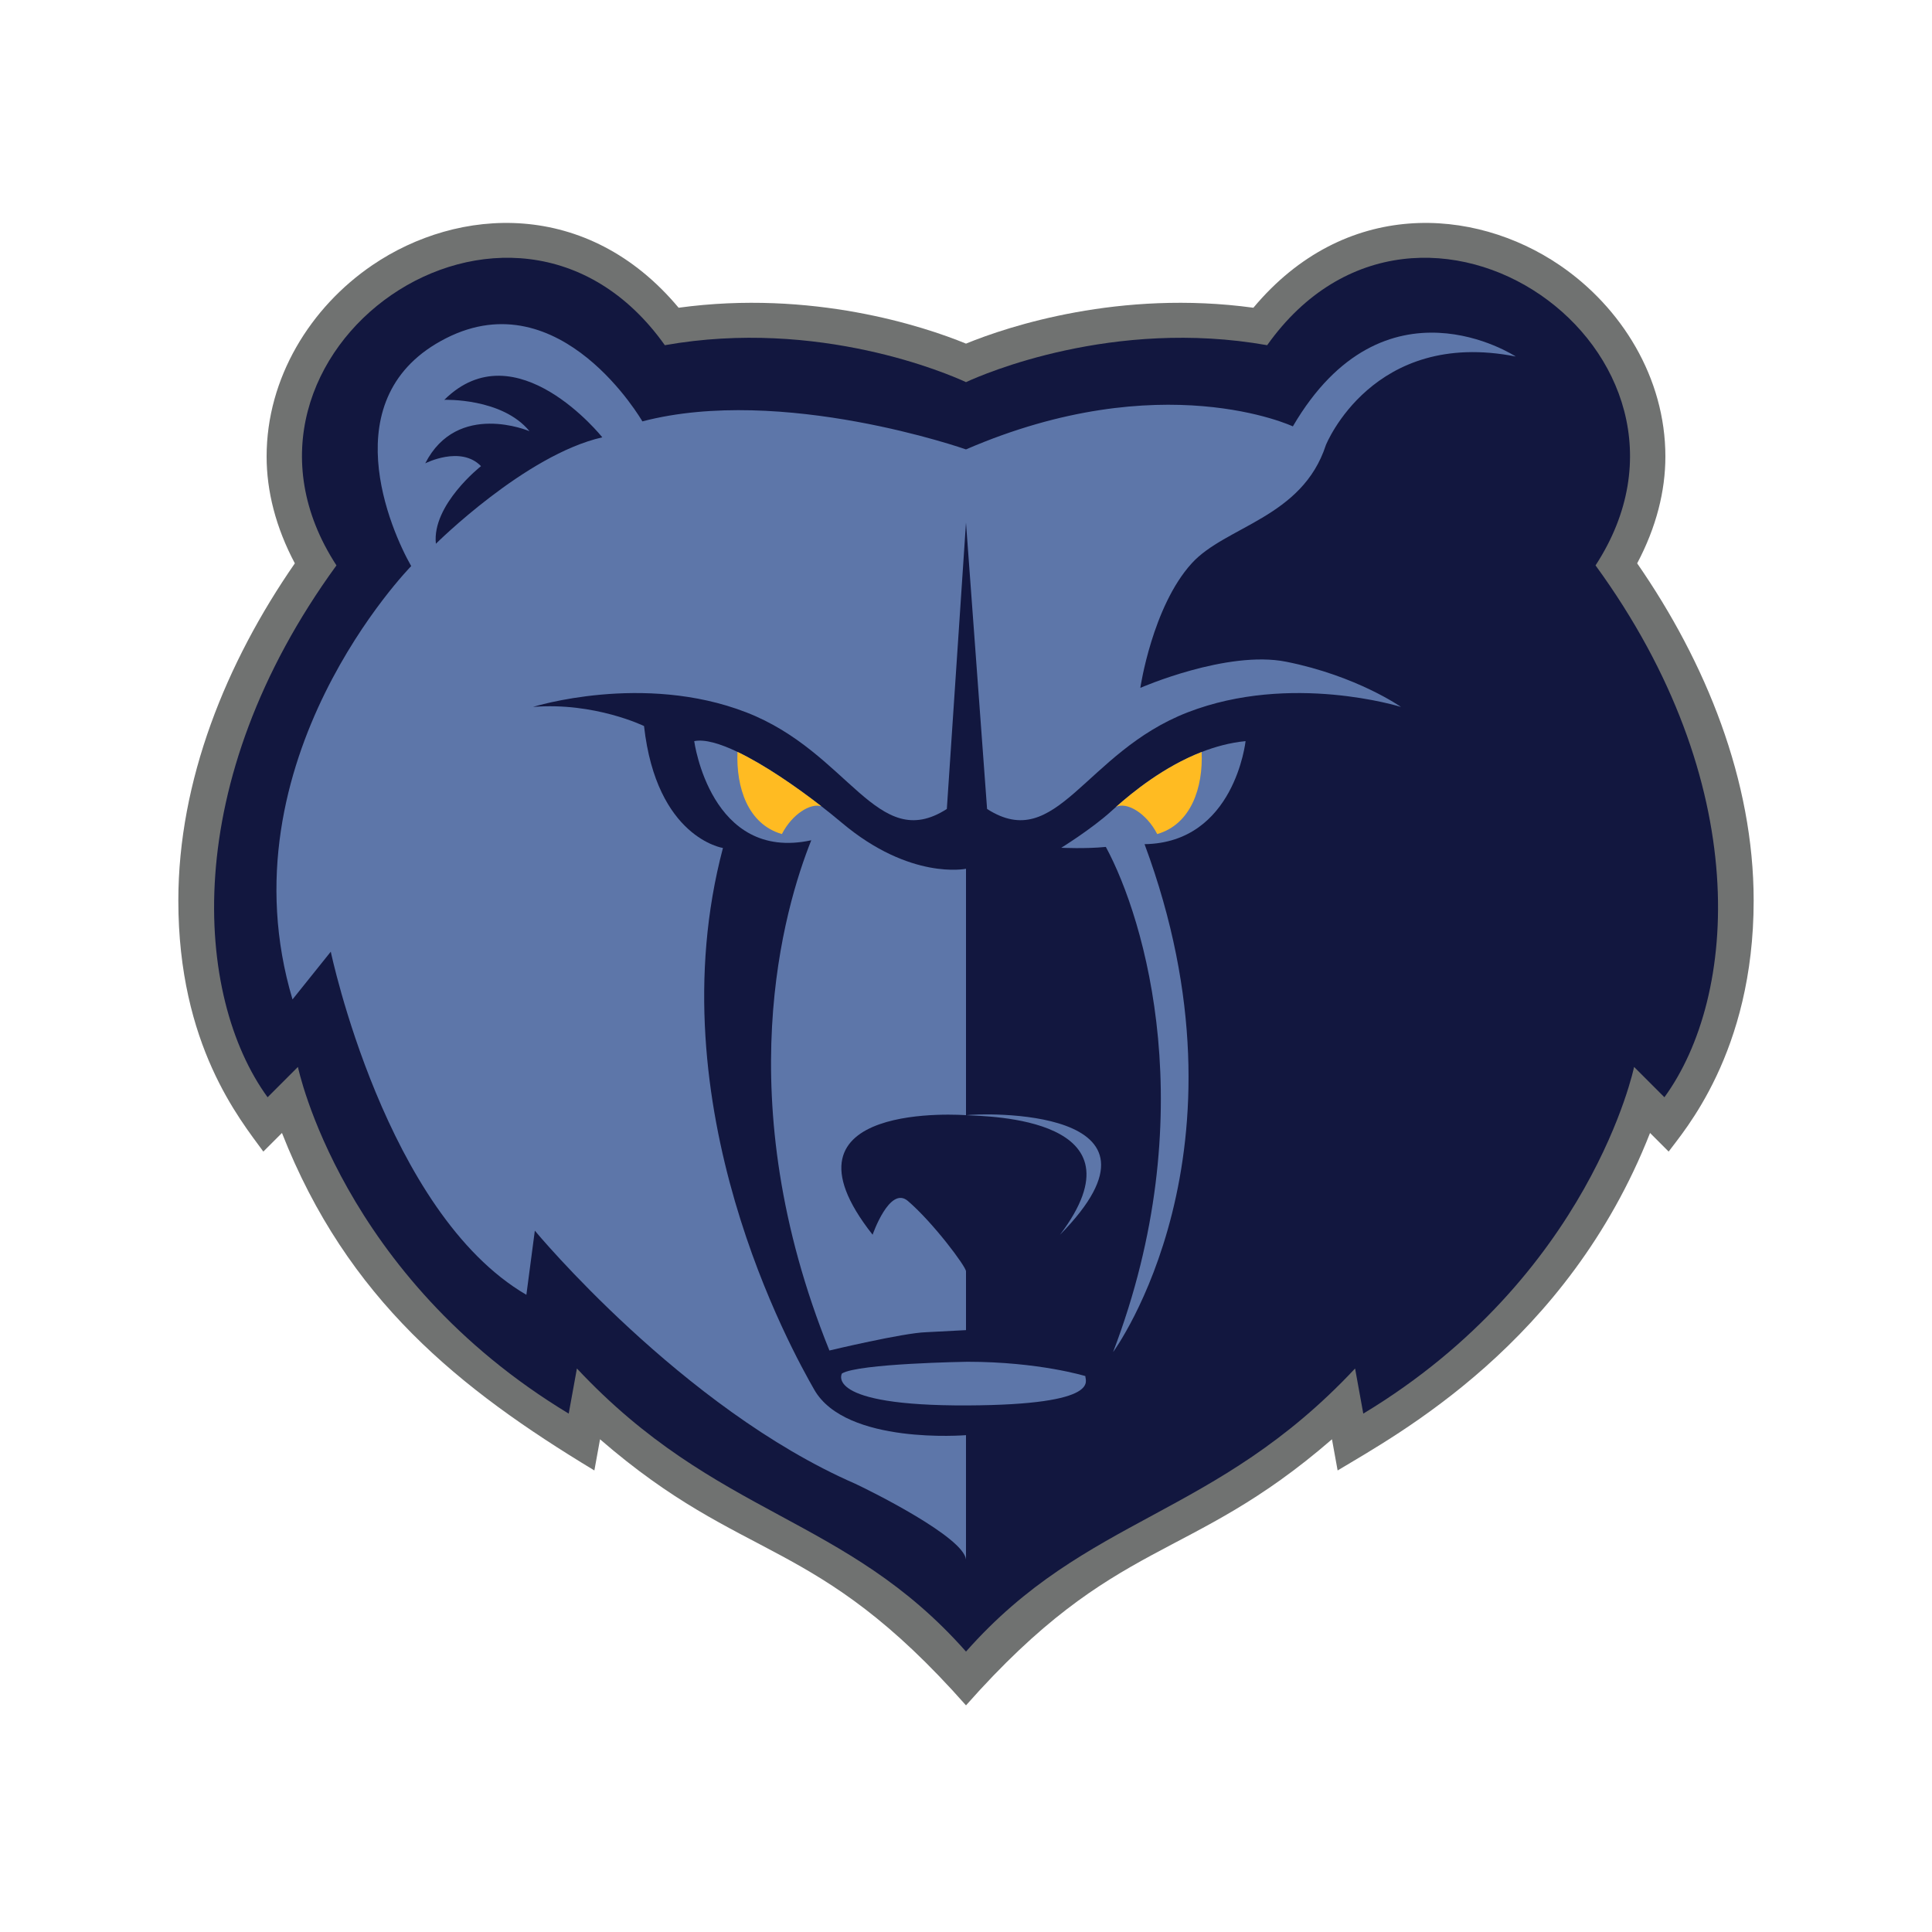
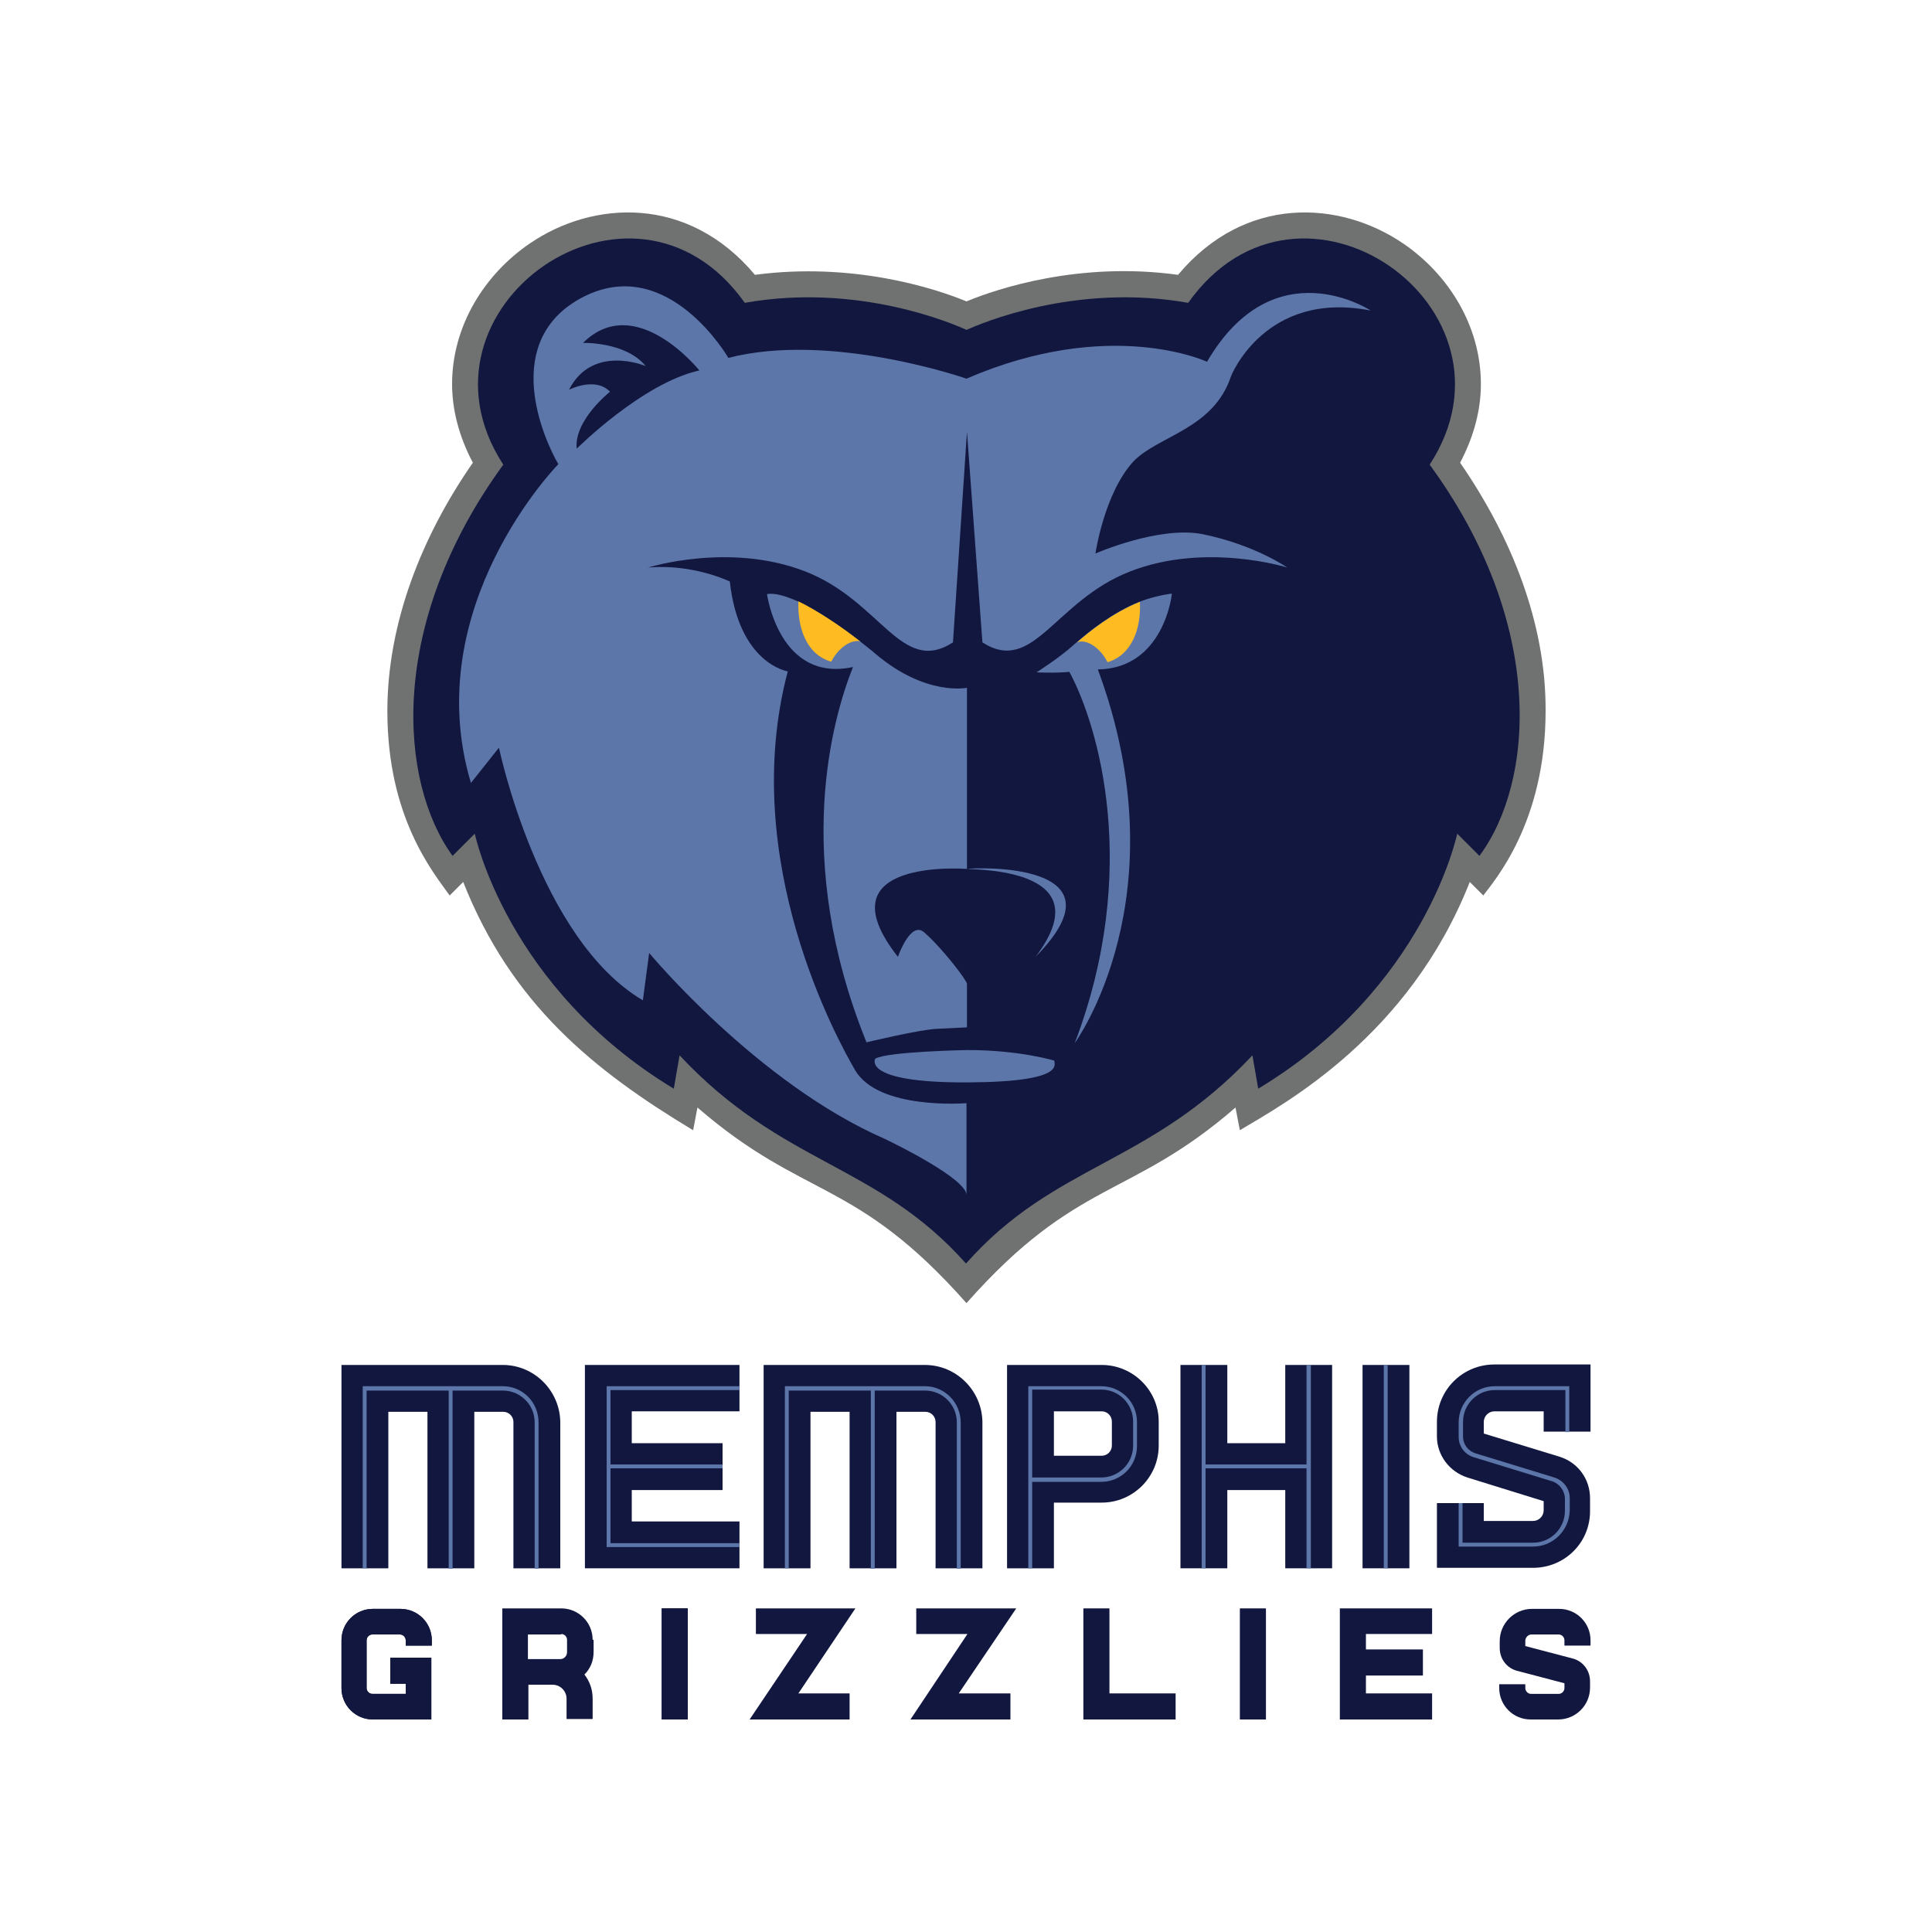
- <svg xmlns="http://www.w3.org/2000/svg" width="500" height="500" viewBox="0 0 500 500">
-   <g fill="none" fill-rule="evenodd">
-     <path d="M0 0h500v500H0z" />
-     <g fill-rule="nonzero">
-       <path d="M423.697 145.793C428.643 136.458 431 127.1 431 118.15c0-20.396-11.377-38.646-27.365-49.527C381.4 53.49 347.989 51.4 324.374 79.643 289.895 74.93 260.988 84.416 250 88.93c-10.988-4.515-39.9-14-74.373-9.288C152.012 51.4 118.6 53.489 96.366 68.623 80.373 79.504 69 97.754 69 118.15c0 8.95 2.358 18.308 7.304 27.643-17.819 25.719-30.15 56.219-30.15 87.28 0 37.412 15.973 56.67 21.996 64.954l4.823-4.819c16.916 43.058 45.885 66.227 80.85 87.346l1.466-8.069c37.646 32.627 55.584 24.604 94.711 68.861 38.985-44.092 57.396-36.515 94.712-68.861a5015.875 5015.875 0 011.465 8.07c15.566-9.4 59.481-32.955 80.854-87.347l4.815 4.82c3.693-5.074 22-25.5 22-64.955 0-31.053-12.326-61.557-30.15-87.28" fill="#707271" />
-       <path d="M412.925 146.324c35.911-55.119-45.527-112.511-84.985-56.988-39.858-7.062-73.435 7.465-77.939 9.561-4.5-2.096-38.084-16.623-77.942-9.561-39.458-55.523-120.892 1.869-84.984 56.988C46.159 202.51 50.282 257.91 69.255 283.97l7.846-7.85s11.15 54.154 70.081 89.723l2.123-11.68c36.277 38.75 69.42 37.877 100.696 73.265 31.274-35.388 64.42-34.515 100.693-73.265l2.123 11.68c58.93-35.569 70.085-89.723 70.085-89.723l7.846 7.85c19.027-26.138 23.127-81.415-17.823-137.646" fill="#12173F" />
-       <path d="M250.364 352.424s-28.296.427-32.477 3.042c0 0-4.861 8.416 32.477 8.258 35.516-.162 30.277-6.635 30.535-7.592 0 0-12.02-3.708-30.535-3.708m-24.532-32.88s4.412-12.78 9.123-8.739c6.542 5.6 15.046 16.993 15.046 18.212v15.22l-10.315.538c-5.923.169-25.035 4.734-25.035 4.734-26.311-65.154-11.723-114.458-4.696-132.05-26.085 5.654-30.292-25.654-30.292-25.654 2.707-.554 6.7.631 11.2 2.785 6.973 3.335 15.173 8.996 21.711 14.073h.004a183.591 183.591 0 015.3 4.28c17.735 14.924 32.123 11.897 32.123 11.897v63.77s-51.746-4.009-24.17 30.934m48.497.011c32.93-33.411-20.804-31.462-24.204-30.939 5.515.312 47.173.543 24.204 30.939" fill="#5D76A9" />
-       <path d="M296.21 218.471c29.639 79.812-7.935 131.166-8.146 131.45 23.327-61.076 8.334-111.873-1.873-130.738-5.243.523-11.535.22-11.535.22s7.877-4.866 12.98-9.505c.355-.323.755-.684 1.197-1.077 4.238-3.761 12.33-10.38 22.154-14.207 3.588-1.4 7.415-2.43 11.365-2.808 0 0-2.827 26.304-26.142 26.665" fill="#5D76A9" />
-       <path d="M112.806 140.726c-1.07-10.089 11.677-20.089 11.677-20.089-5.258-5.427-14.43-.723-14.43-.723 8.326-16.284 26.976-8.323 26.976-8.323-7.069-8.661-22.042-8.115-22.042-8.115 18.527-18.362 40.892 9.704 40.892 9.704-19.915 4.511-43.073 27.546-43.073 27.546m230.327-25.531s12.092-30.23 49.142-22.93c0 0-34.015-22.385-57.684 18.08 0 0-33.958-15.93-84.593 5.961 0 0-47.584-16.723-83.75-7.253 0 0-21.092-36.597-50.8-21.523-29.7 15.065-14.204 49.934-9.03 58.973 0 0-49.22 50.142-30.716 112.146l9.904-12.354s14.138 67.52 50.62 88.8l2.188-16.6s38.084 45.954 82.869 65.47c4.261 1.995 27.985 13.788 28.715 19.607v-32.154s-31.065 2.585-39.261-11.754c-5.57-9.754-41.289-73.473-23.639-140.207 0 0-17.184-2.57-20.423-31.558 0 0-12.811-6.239-28.738-4.946 0 0 28.484-8.943 55.18 1.396 26.69 10.33 33.84 36.638 51.924 25.011l4.957-74.111 5.458 74.111c18.085 11.627 25.238-14.68 51.927-25.011 26.696-10.339 55.188-1.396 55.188-1.396s-11.396-8.035-29.707-11.697c-15.285-3.057-37.75 6.766-37.75 6.766s3.107-21.027 13.304-32.235c8.757-9.638 28.588-11.765 34.715-30.592" fill="#5D76A9" />
-       <path d="M212.573 208.663c-2.861-.893-7.585 2.061-10.22 7.188-8.842-2.554-11.868-12.104-11.495-21.257l.003-.004c6.974 3.334 15.174 8.996 21.712 14.073m86.916 7.19c-2.773-5.396-7.865-8.403-10.657-7.03 4.238-3.762 12.334-10.381 22.153-14.208.4 9.154-2.703 18.7-11.496 21.238" fill="#FB2" />
+ <svg xmlns="http://www.w3.org/2000/svg" version="1.1" id="Layer_1" x="0px" y="0px" viewBox="0 0 400 400" style="enable-background:new 0 0 400 400;" xml:space="preserve">
+   <style type="text/css">
+ 	.st0{fill:#12173F;}
+ 	.st1{fill:#5D76A9;}
+ 	.st2{fill:#707271;}
+ 	.st3{fill:#FFBB22;}
+ </style>
+   <g>
+     <path class="st0" d="M122.7,339.5c0-3.6-2.9-6.5-6.5-6.5H104v23h5.4v-7.2h5c1.6,0,2.9,1.3,2.9,2.9v4.2h5.4v-4.2   c0-1.9-0.6-3.6-1.7-5c1.2-1.2,1.9-2.8,1.9-4.7v-2.5H122.7z M116.2,338.3c0.6,0,1.2,0.5,1.2,1.2v2.6c0,0.7-0.6,1.4-1.4,1.4h-6.7   v-5.1h6.9V338.3z" />
+     <polygon class="st0" points="243.4,356 224.3,356 224.3,333 229.7,333 229.7,350.6 243.4,350.6  " />
+     <polygon class="st0" points="296.5,338.3 296.5,333 277.4,333 277.4,356 296.5,356 296.5,350.6 282.8,350.6 282.8,346.9    294.6,346.9 294.6,341.5 282.8,341.5 282.8,338.3  " />
+     <polygon class="st0" points="175.9,356 155.2,356 167.1,338.3 156.5,338.3 156.5,333 177.1,333 165.3,350.6 175.9,350.6  " />
+     <polygon class="st0" points="209.2,356 188.5,356 200.3,338.3 189.7,338.3 189.7,333 210.4,333 198.5,350.6 209.2,350.6  " />
+     <rect x="256.7" y="333" class="st0" width="5.4" height="23" />
+     <rect x="137" y="333" class="st0" width="5.4" height="23" />
+     <rect x="137" y="333" class="st0" width="5.4" height="23" />
+     <g>
+       <path class="st0" d="M228.1,282.6h-19.6v42.1h9.7v-13.6h9.9c6.5,0,11.8-5.3,11.8-11.8v-5C239.9,287.9,234.6,282.6,228.1,282.6z     M230.2,299.3c0,1.2-1,2.1-2.1,2.1h-9.9v-9.2h9.9c1.2,0,2.1,1,2.1,2.1V299.3z" />
    </g>
+     <path class="st1" d="M213.7,324.7h-0.8V287H228c4.1,0,7.4,3.3,7.4,7.4v5c0,4.1-3.3,7.4-7.4,7.4h-14.3V324.7z M213.7,305.9H228   c3.6,0,6.6-2.9,6.6-6.6v-5c0-3.6-2.9-6.6-6.6-6.6h-14.3V305.9z" />
+     <polygon class="st0" points="153.1,292.2 153.1,282.6 121.1,282.6 121.1,324.7 153.1,324.7 153.1,315 130.8,315 130.8,308.5    149.6,308.5 149.6,298.8 130.8,298.8 130.8,292.2  " />
+     <polygon class="st1" points="153.1,287.8 153.1,287 125.6,287 125.6,320.3 153.1,320.3 153.1,319.5 126.4,319.5 126.4,304    149.6,304 149.6,303.2 126.4,303.2 126.4,287.8  " />
+     <path class="st0" d="M191.5,282.6h-33.4v42.1h9.7v-32.4h8.1v32.4h9.7v-32.4h6c1.2,0,2.1,1,2.1,2.1v30.3h9.7v-30.3   C203.3,287.9,198,282.6,191.5,282.6" />
+     <path class="st1" d="M191.5,287h-29v37.7h0.8v-36.8h17v36.9h0.8v-36.9h10.4c3.6,0,6.6,2.9,6.6,6.6v30.3h0.8v-30.3   C198.9,290.3,195.5,287,191.5,287" />
+     <path class="st0" d="M104.1,282.6H70.7v42.1h9.7v-32.4h8.1v32.4h9.7v-32.4h6c1.2,0,2.1,1,2.1,2.1v30.3h9.7v-30.3   C115.9,287.9,110.6,282.6,104.1,282.6" />
+     <path class="st1" d="M104.1,287h-29v37.7h0.8v-36.8h17v36.9h0.8v-36.9h10.4c3.6,0,6.6,2.9,6.6,6.6v30.3h0.8v-30.3   C111.5,290.3,108.2,287,104.1,287" />
+     <rect x="282.1" y="282.6" class="st0" width="9.7" height="42.1" />
+     <rect x="286.5" y="282.6" class="st1" width="0.8" height="42.1" />
+     <polygon class="st0" points="266.1,282.6 266.1,298.8 254.1,298.8 254.1,282.6 244.4,282.6 244.4,324.7 254.1,324.7 254.1,308.5    266.1,308.5 266.1,324.7 275.8,324.7 275.8,282.6  " />
+     <polygon class="st1" points="270.5,282.6 270.5,303.2 249.6,303.2 249.6,282.6 248.8,282.6 248.8,324.7 249.6,324.7 249.6,304    270.5,304 270.5,324.7 271.4,324.7 271.4,282.6  " />
+     <path class="st0" d="M89.5,356H77.2c-3.6,0-6.5-2.9-6.5-6.5v-9.9c0-3.6,2.9-6.5,6.5-6.5h5.7c3.6,0,6.5,2.9,6.5,6.5v1.1H84v-1.1   c0-0.6-0.5-1.2-1.2-1.2h-5.7c-0.6,0-1.2,0.5-1.2,1.2v9.9c0,0.6,0.5,1.2,1.2,1.2H84v-2.1h-3.2v-5.4h8.5V356H89.5z" />
+     <path class="st0" d="M89.5,356H77.2c-3.6,0-6.5-2.9-6.5-6.5v-9.9c0-3.6,2.9-6.5,6.5-6.5h5.7c3.6,0,6.5,2.9,6.5,6.5v1.1H84v-1.1   c0-0.6-0.5-1.2-1.2-1.2h-5.7c-0.6,0-1.2,0.5-1.2,1.2v9.9c0,0.6,0.5,1.2,1.2,1.2H84v-2.1h-3.2v-5.4h8.5V356H89.5z" />
+     <path class="st0" d="M322.6,356h-5.7c-3.6,0-6.5-2.9-6.5-6.5v-0.8h5.4v0.8c0,0.6,0.5,1.2,1.2,1.2h5.7c0.6,0,1.2-0.5,1.2-1.2v-1   l-9.9-2.6c-2.1-0.6-3.5-2.5-3.5-4.7v-1.4c0-3.7,3-6.7,6.7-6.7h5.6c3.6,0,6.5,2.9,6.5,6.5v1.1h-5.4v-1.1c0-0.6-0.5-1.2-1.2-1.2h-5.6   c-0.7,0-1.3,0.6-1.3,1.3v1.1l9.9,2.6c2.1,0.6,3.5,2.5,3.5,4.7v1.3C329.2,353.1,326.2,356,322.6,356" />
+     <path class="st0" d="M317.4,324.6h-19.9v-13.4h9.7v3.7h10.2c1.2,0,2.2-1,2.2-2.2v-1.9l-15.8-4.9c-3.7-1.2-6.3-4.6-6.3-8.5v-3   c0-6.6,5.3-11.9,11.9-11.9h19.9v13.9h-9.7v-4.2h-10.2c-1.2,0-2.2,1-2.2,2.2v2.4l15.7,4.8c3.8,1.2,6.3,4.6,6.3,8.6v2.5   C329.3,319.3,324,324.6,317.4,324.6" />
+     <path class="st1" d="M317.4,320.2H302v-9h0.8v8.2h14.6c3.7,0,6.6-3,6.6-6.6v-2.5c0-1.6-1.1-3.1-2.6-3.6l-16.3-5   c-1.9-0.6-3.1-2.3-3.1-4.2v-3c0-4.1,3.3-7.5,7.5-7.5h15.4v9.5h-0.8v-8.7h-14.6c-3.7,0-6.6,3-6.6,6.6v3c0,1.6,1,3,2.6,3.5l16.3,5   c1.9,0.6,3.2,2.3,3.2,4.3v2.5C324.9,316.9,321.5,320.2,317.4,320.2" />
+     <path class="st2" d="M302.3,95.8c2.9-5.5,4.3-11,4.3-16.3c0-12-6.7-22.7-16.1-29.1c-13.1-8.9-32.7-10.1-46.6,6.5   c-20.3-2.8-37.3,2.8-43.8,5.5c-6.5-2.7-23.5-8.2-43.8-5.5c-13.9-16.6-33.6-15.4-46.6-6.5c-9.4,6.4-16.1,17.1-16.1,29.1   c0,5.3,1.4,10.8,4.3,16.3c-10.5,15.1-17.7,33.1-17.7,51.4c0,22,9.4,33.3,12.9,38.2c0,0,1.5-1.5,2.8-2.8c10,25.3,27,39,47.6,51.4   c0,0,0.5-2.5,0.9-4.7c22.2,19.2,32.7,14.5,55.7,40.5c22.9-25.9,33.8-21.5,55.7-40.5c0.4,2.2,0.9,4.7,0.9,4.7   c9.2-5.5,35-19.4,47.6-51.4c1.3,1.3,2.8,2.8,2.8,2.8c2.2-3,12.9-15,12.9-38.2C320.1,128.9,312.8,111,302.3,95.8" />
+     <path class="st0" d="M296,96.2c21.1-32.4-26.8-66.2-50-33.5c-23.5-4.2-43.2,4.4-45.9,5.6c-2.6-1.2-22.4-9.8-45.9-5.6   c-23.2-32.7-71.1,1.1-50,33.5c-24.1,33.1-21.6,65.7-10.5,81l4.6-4.6c0,0,6.6,31.9,41.2,52.8l1.2-6.9c21.3,22.8,40.8,22.3,59.3,43.1   c18.4-20.8,37.9-20.3,59.3-43.1l1.2,6.9c34.7-20.9,41.2-52.8,41.2-52.8l4.6,4.6C317.7,161.8,320.1,129.2,296,96.2" />
+     <path class="st1" d="M200.3,217.4c0,0-16.7,0.3-19.1,1.8c0,0-2.9,5,19.1,4.9c20.9-0.1,17.8-3.9,18-4.5   C218.3,219.6,211.2,217.4,200.3,217.4" />
+     <path class="st1" d="M185.9,198.1c0,0,2.6-7.5,5.4-5.1c3.8,3.3,8.9,10,8.9,10.7v9l-6.1,0.3c-3.5,0.1-14.7,2.8-14.7,2.8   c-15.5-38.3-6.9-67.4-2.8-77.7c-15.3,3.3-17.8-15.1-17.8-15.1c1.6-0.3,3.9,0.4,6.6,1.6c4.1,2,8.9,5.3,12.8,8.3l0,0   c1.1,0.9,2.2,1.7,3.1,2.5c10.4,8.8,18.9,7,18.9,7v37.5C200.1,179.9,169.7,177.5,185.9,198.1" />
+     <path class="st1" d="M214.4,198.1c19.4-19.7-12.2-18.5-14.2-18.2C203.5,180.1,228,180.2,214.4,198.1" />
+     <path class="st1" d="M227.3,138.6c17.4,47-4.7,77.2-4.8,77.4c13.7-35.9,4.9-65.8-1.1-76.9c-3.1,0.3-6.8,0.1-6.8,0.1   s4.6-2.9,7.6-5.6c0.2-0.2,0.4-0.4,0.7-0.6c2.5-2.2,7.3-6.1,13-8.4l0,0c2.1-0.8,4.4-1.4,6.7-1.7C242.7,122.9,241,138.4,227.3,138.6" />
+     <path class="st1" d="M254.9,77.8c0,0,7.1-17.8,28.9-13.5c0,0-20-13.2-33.9,10.6c0,0-20-9.4-49.8,3.5c0,0-28-9.8-49.3-4.3   c0,0-12.4-21.5-29.9-12.7c-17.5,8.9-8.4,29.4-5.3,34.7c0,0-29,29.5-18.1,66l5.8-7.3c0,0,8.3,39.7,29.8,52.3l1.3-9.8   c0,0,22.4,27,48.8,38.5c2.5,1.2,16.5,8.1,16.9,11.5v-18.9c0,0-18.3,1.5-23.1-6.9c-3.3-5.7-24.3-43.2-13.9-82.5   c0,0-10.1-1.5-12-18.6c0,0-7.5-3.7-16.9-2.9c0,0,16.8-5.3,32.5,0.8s19.9,21.6,30.6,14.7l2.9-43.6l3.2,43.6   c10.6,6.8,14.9-8.6,30.6-14.7c15.7-6.1,32.5-0.8,32.5-0.8s-6.7-4.7-17.5-6.9c-9-1.8-22.2,4-22.2,4s1.8-12.4,7.8-19   C239.7,90.2,251.3,88.9,254.9,77.8z M119.4,92.9c-0.6-5.9,6.9-11.8,6.9-11.8c-3.1-3.2-8.5-0.4-8.5-0.4c4.9-9.6,15.9-4.9,15.9-4.9   c-4.2-5.1-13-4.8-13-4.8c10.9-10.8,24.1,5.7,24.1,5.7C133,79.3,119.4,92.9,119.4,92.9z" />
+     <path class="st3" d="M178.1,132.8c-1.7-0.5-4.5,1.2-6,4.2c-5.2-1.5-7-7.1-6.8-12.5l0,0C169.4,126.5,174.3,129.8,178.1,132.8" />
+     <path class="st3" d="M229.3,137.1c-1.6-3.2-4.6-4.9-6.3-4.1c2.5-2.2,7.3-6.1,13-8.4l0,0C236.3,130,234.4,135.6,229.3,137.1" />
  </g>
</svg>
